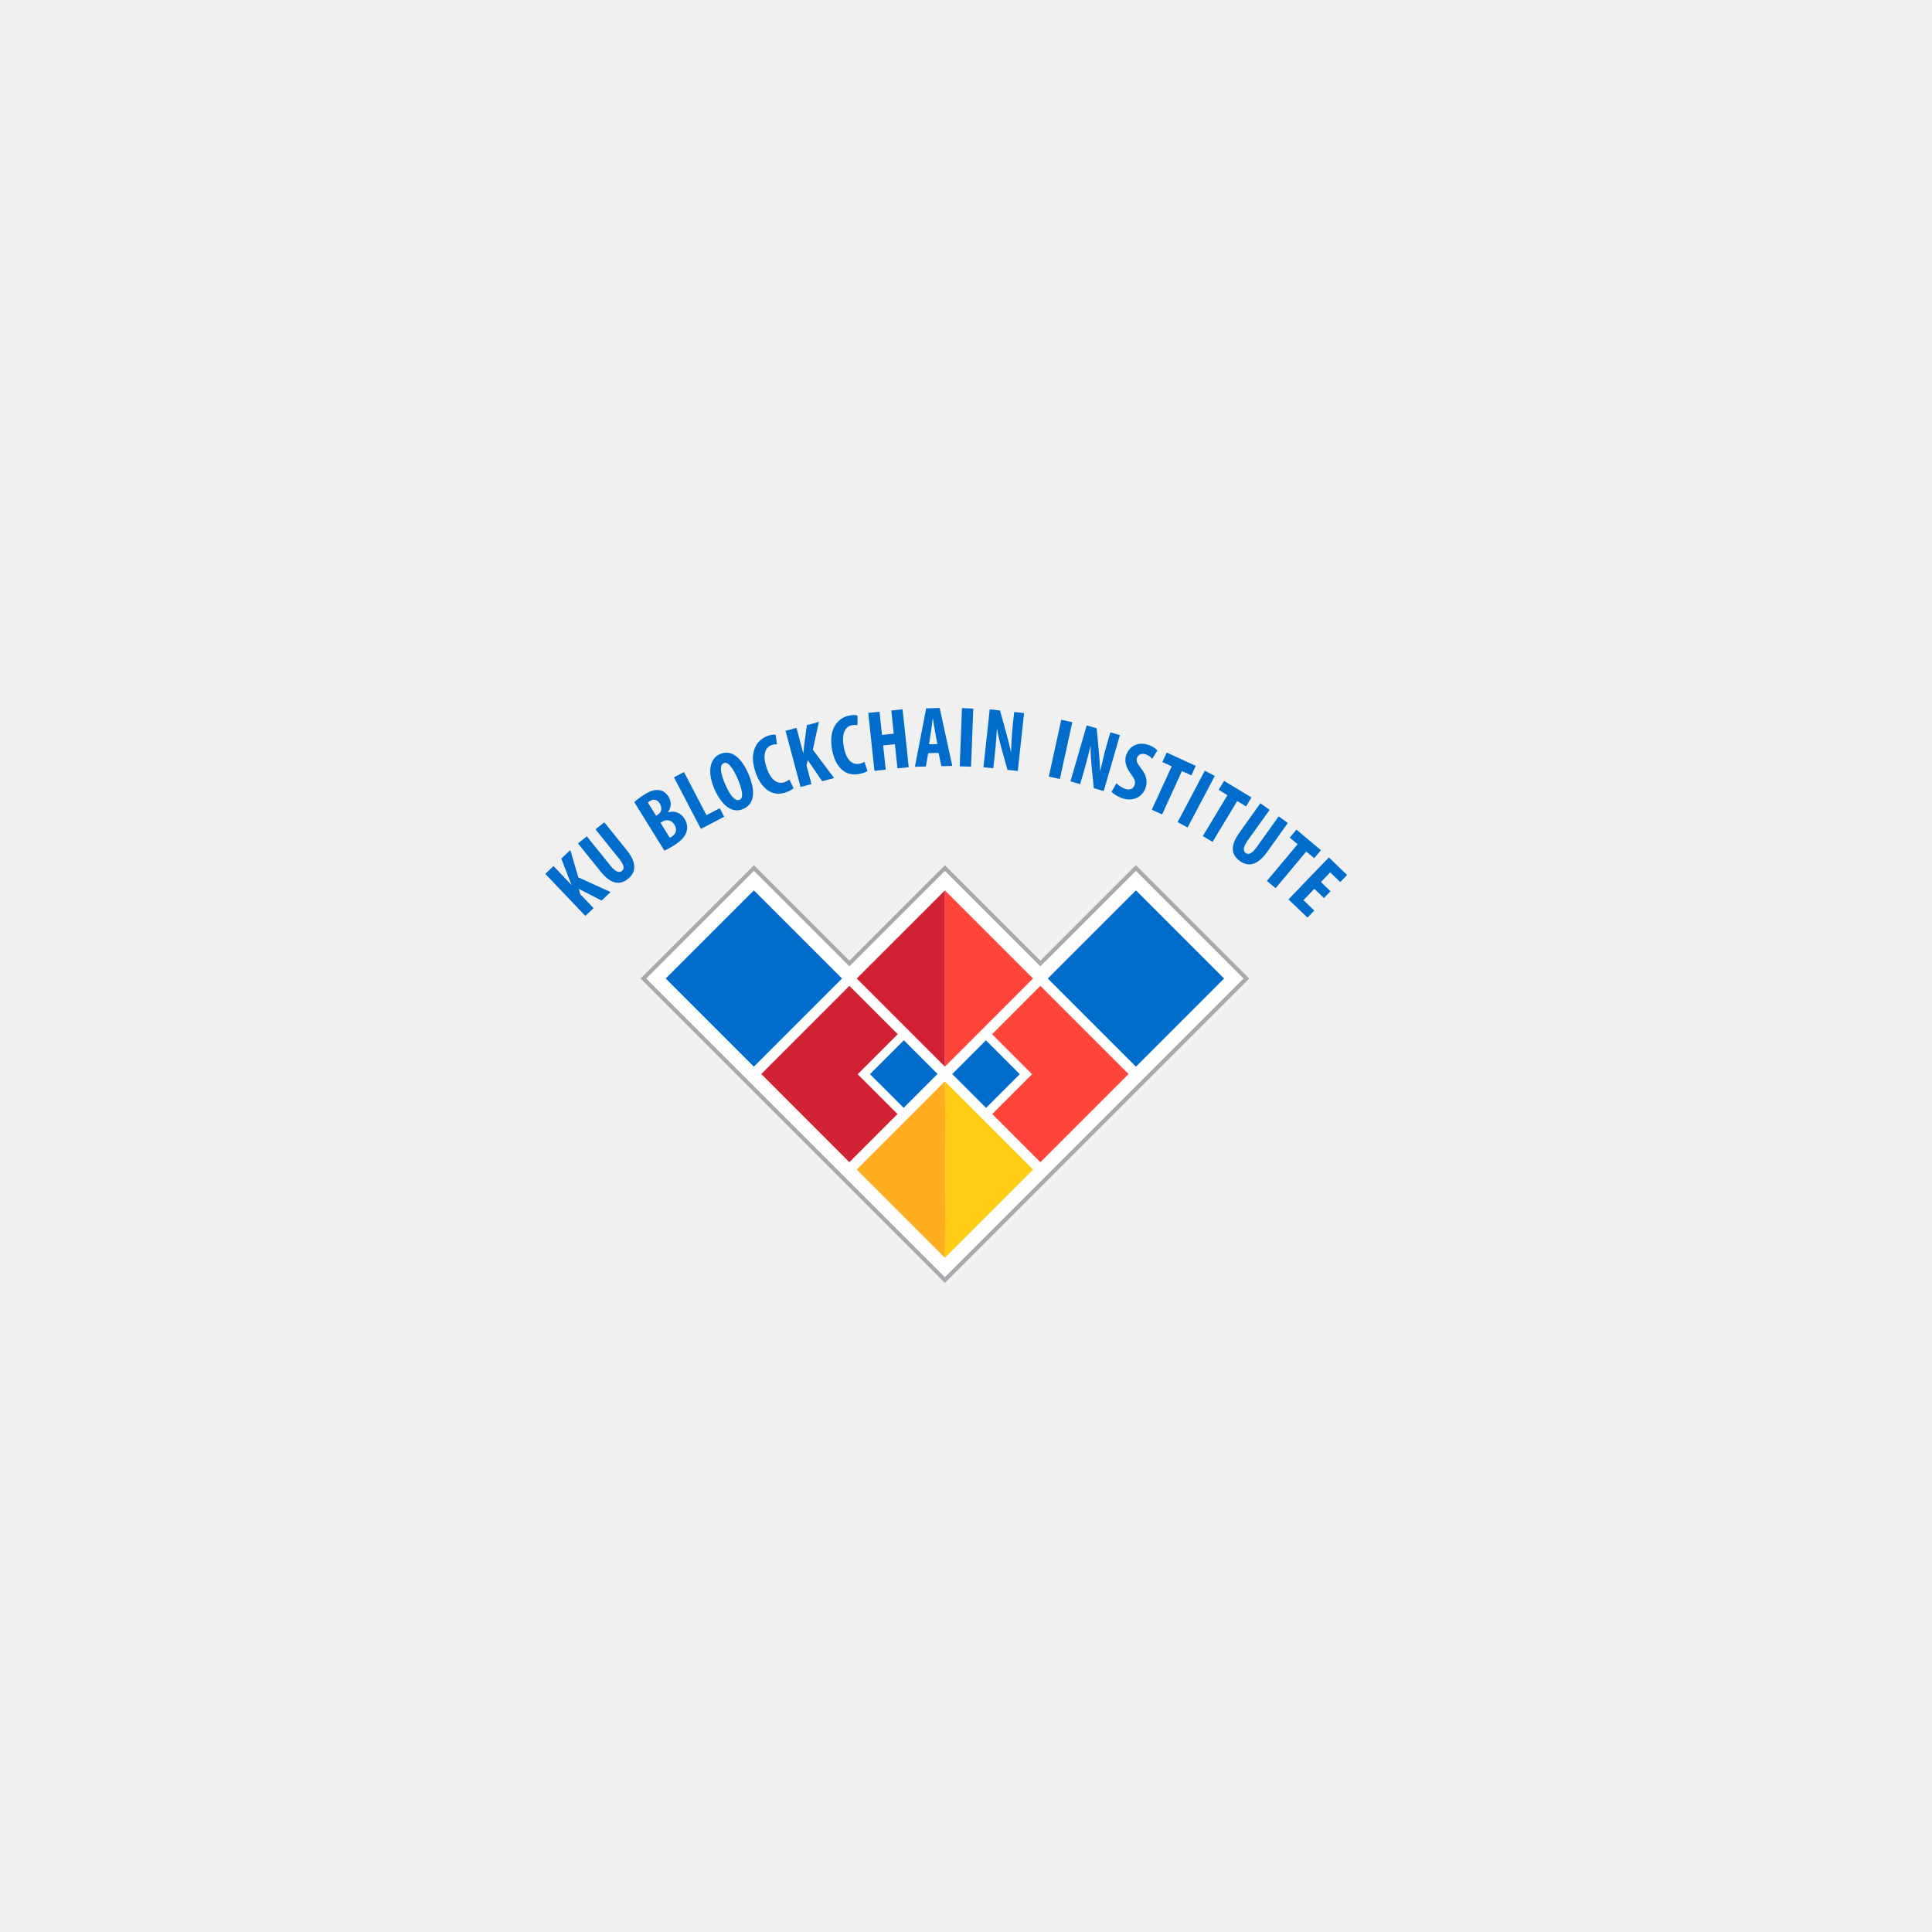
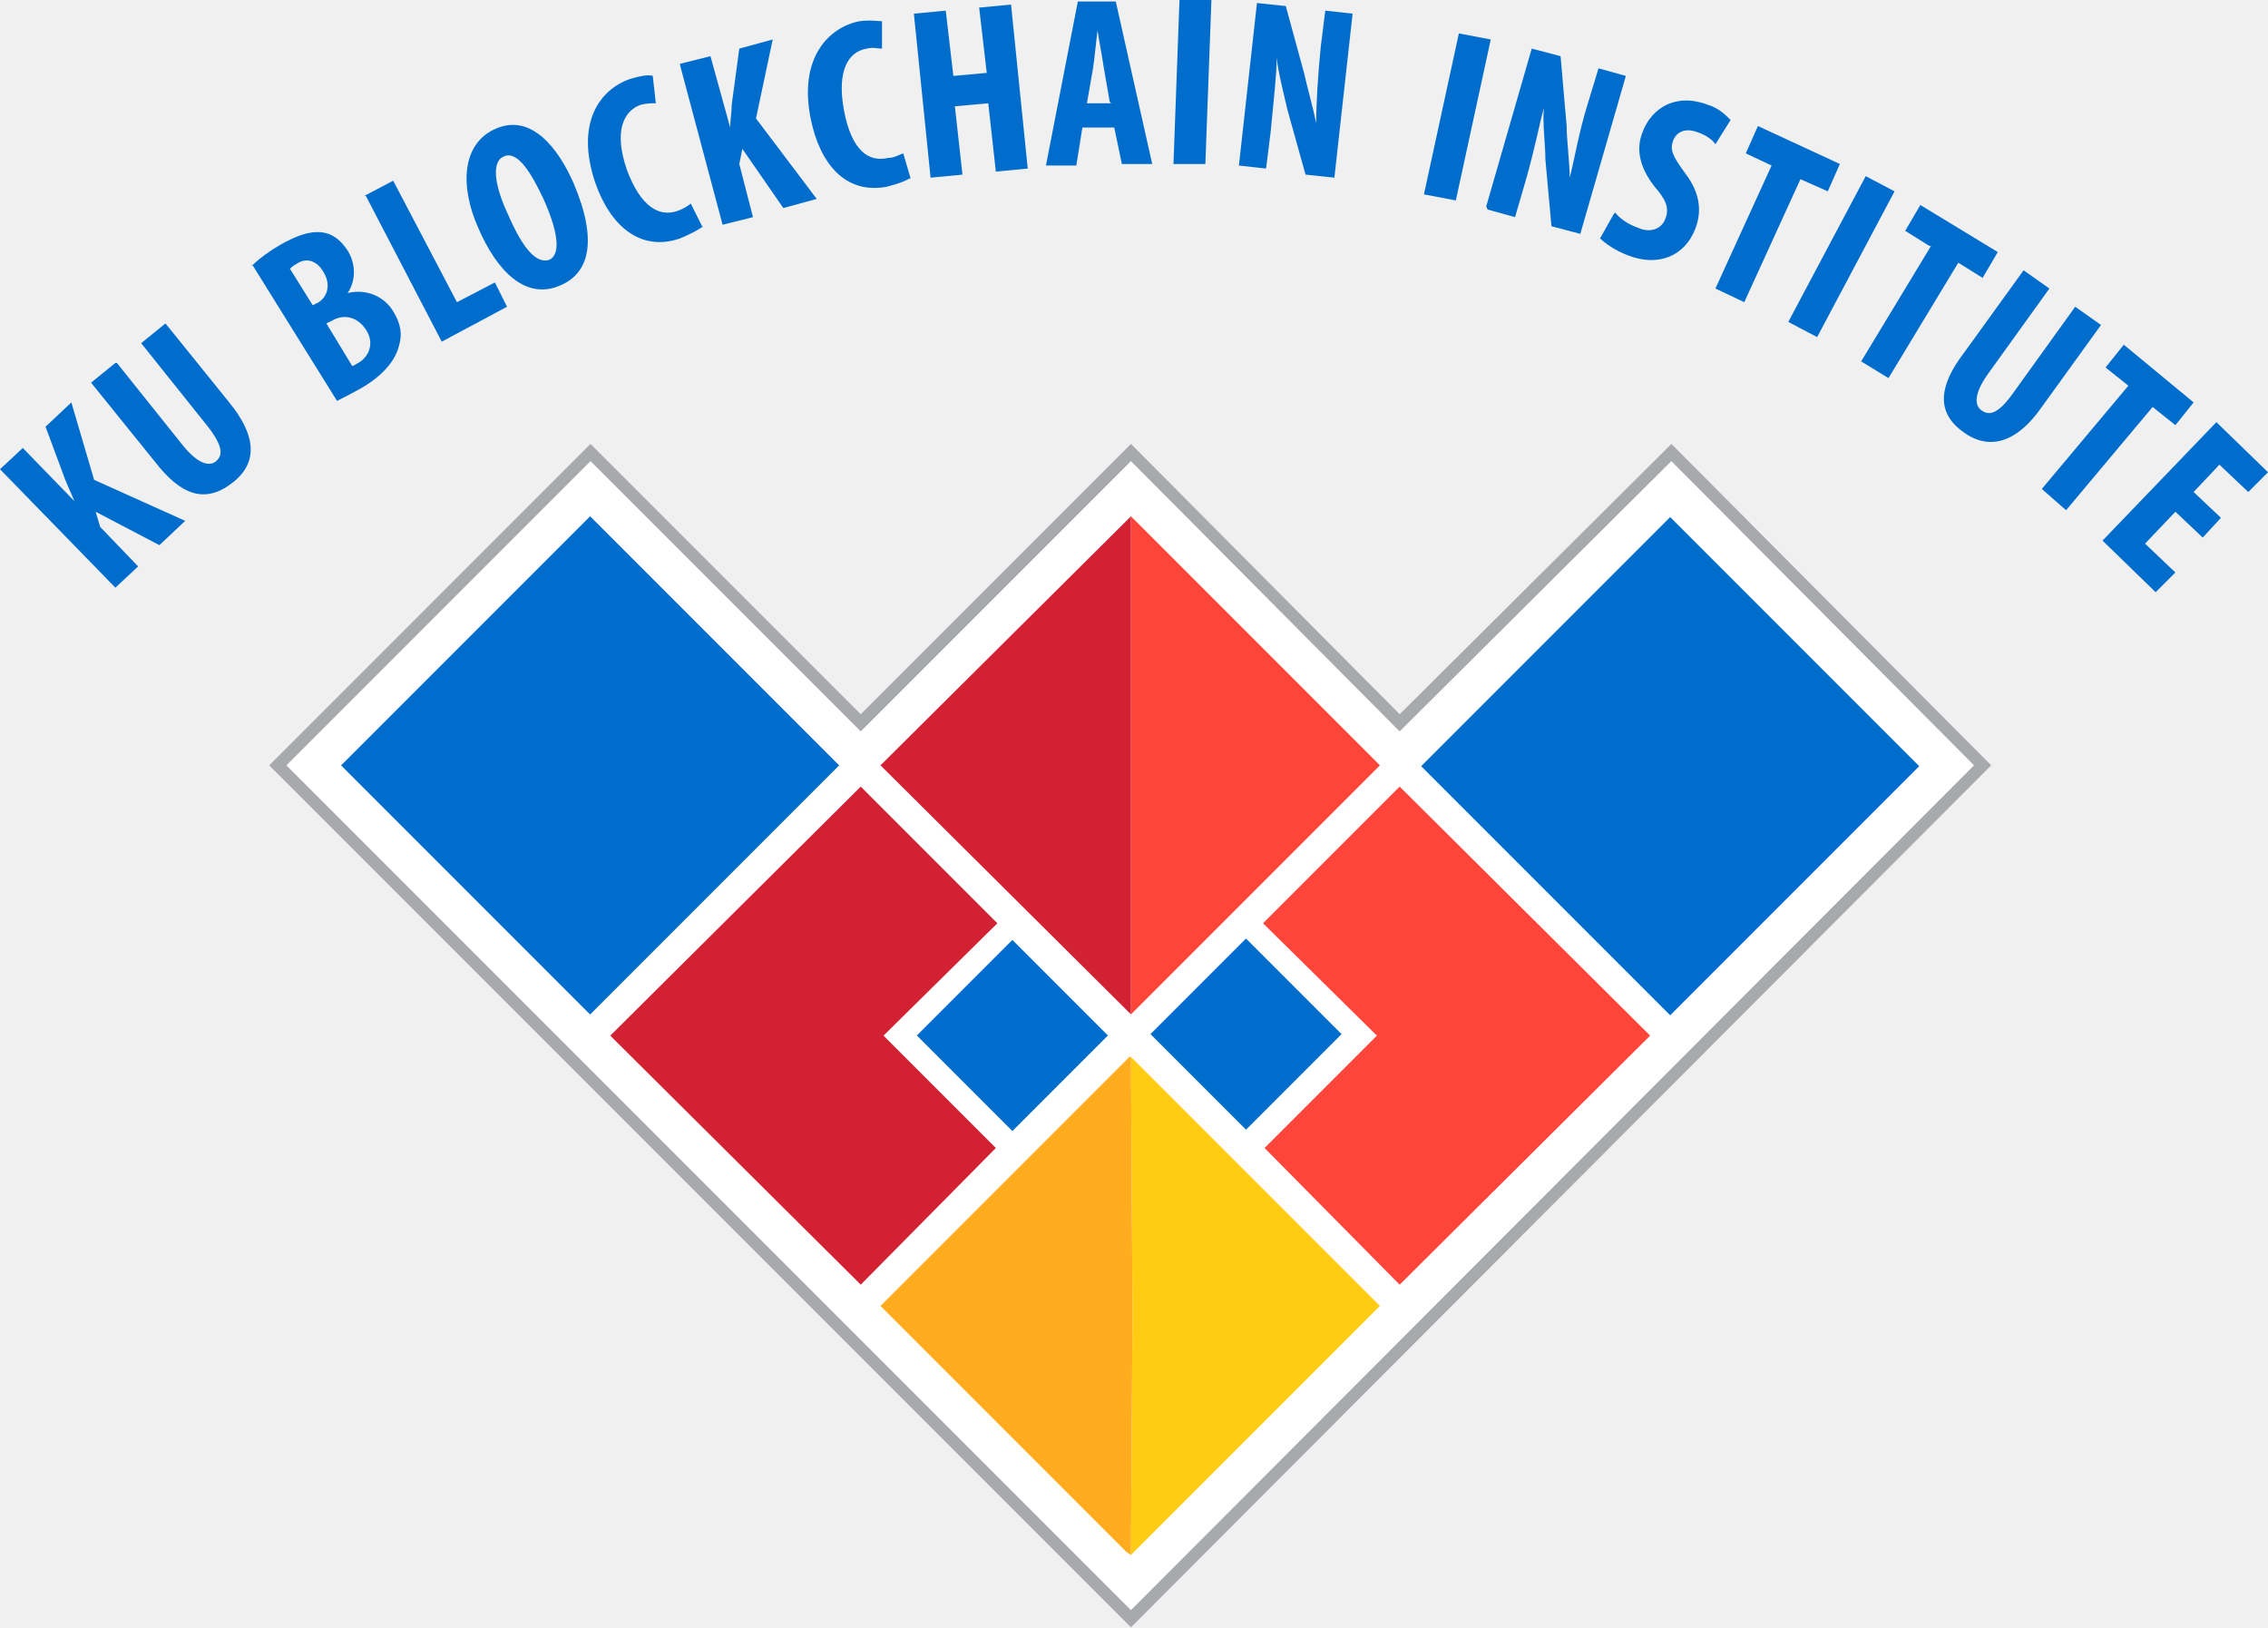
- <svg xmlns="http://www.w3.org/2000/svg" version="1.1" id="Layer_1" x="0px" y="0px" viewBox="0 0 360 360" style="enable-background:new 0 0 360 360;" xml:space="preserve">
-   <style type="text/css">
- 	.st0{fill:#006DCC;}
- 	.st1{fill:#FFFFFF;stroke:#A7A9AC;stroke-width:0.75;}
- 	.st2{fill:#FF453A;}
- 	.st3{fill:#D12132;}
- 	.st4{fill:#FFCC13;}
- 	.st5{fill:#FFAD1E;}
- </style>
+ <svg xmlns="http://www.w3.org/2000/svg" id="Layer_1" data-name="Layer 1" version="1.1" viewBox="0 0 149.4 107.2">
+   <defs>
+     <style>
+       .cls-1 {
+         fill: #ffad1e;
+       }
+ 
+       .cls-1, .cls-2, .cls-3, .cls-4, .cls-5 {
+         stroke-width: 0px;
+       }
+ 
+       .cls-2 {
+         fill: #ff453a;
+       }
+ 
+       .cls-3 {
+         fill: #d12132;
+       }
+ 
+       .cls-4 {
+         fill: #ffcc13;
+       }
+ 
+       .cls-5 {
+         fill: #006dcc;
+       }
+ 
+       .cls-6 {
+         fill: #fff;
+         stroke: #a7a9ac;
+         stroke-width: .8px;
+       }
+     </style>
+   </defs>
  <g>
-     <path class="st0" d="M101.61,162.83l1.53-1.45l3.36,3.53l0.02-0.02c-0.18-0.45-0.39-0.92-0.58-1.38l-1.35-3.52l1.68-1.6l1.49,5.09   l6.01,2.74l-1.67,1.59l-4.24-2.17l0.26,0.97l2.48,2.61l-1.53,1.45L101.61,162.83z" />
-     <path class="st0" d="M109.35,155.84l4.42,5.49c1,1.24,1.68,1.31,2.1,0.97c0.48-0.38,0.54-1-0.49-2.27l-4.42-5.49l1.64-1.32   l4.19,5.2c1.75,2.17,1.88,4.01,0.25,5.32c-1.77,1.42-3.43,0.76-5.14-1.36l-4.2-5.22L109.35,155.84z" />
-     <path class="st0" d="M118.19,149.47c0.47-0.46,1.15-0.96,1.92-1.44c0.86-0.54,1.76-0.94,2.74-0.8c0.75,0.1,1.33,0.59,1.73,1.23   c0.51,0.82,0.58,1.88-0.09,2.84l0.03,0.05c1.25-0.36,2.38,0.17,3.01,1.18c0.48,0.77,0.6,1.51,0.44,2.23   c-0.17,0.94-0.9,1.85-2.44,2.81c-0.68,0.42-1.28,0.74-1.73,0.94L118.19,149.47z M122.25,152l0.38-0.24c0.64-0.4,0.79-1.25,0.33-2   c-0.42-0.67-1.05-0.99-1.79-0.54c-0.19,0.12-0.35,0.23-0.43,0.34L122.25,152z M124.79,156.09c0.13-0.04,0.25-0.12,0.41-0.22   c0.72-0.45,1.05-1.26,0.47-2.21c-0.57-0.92-1.5-1-2.21-0.58l-0.38,0.24L124.79,156.09z" />
-     <path class="st0" d="M125.58,144.84l1.87-0.98l4.19,8.03l2.47-1.29l0.83,1.58l-4.34,2.27L125.58,144.84z" />
-     <path class="st0" d="M139.4,144.07c1.63,3.75,0.97,5.85-0.92,6.67c-2.26,0.99-4.18-1.02-5.37-3.75c-1.18-2.71-1.13-5.53,1.07-6.49   C136.58,139.45,138.41,141.79,139.4,144.07z M135.13,146.14c0.98,2.26,1.91,3.22,2.69,2.88c0.81-0.35,0.48-1.96-0.4-3.99   c-0.76-1.74-1.71-3.2-2.58-2.82C134.07,142.55,134.19,144,135.13,146.14z" />
-     <path class="st0" d="M147.88,146.87c-0.24,0.24-0.77,0.54-1.47,0.78c-2.61,0.91-4.61-0.81-5.62-3.72   c-1.34-3.86,0.27-6.11,2.26-6.81c0.7-0.24,1.23-0.28,1.48-0.21l0.25,1.79c-0.27-0.03-0.56-0.03-1,0.13   c-1.12,0.39-1.8,1.72-0.92,4.26c0.85,2.45,2.11,3.08,3.33,2.66c0.33-0.12,0.69-0.32,0.9-0.49L147.88,146.87z" />
-     <path class="st0" d="M146.37,136.17l2.04-0.54l1.26,4.71l0.03-0.01c0.05-0.48,0.1-0.99,0.15-1.49l0.5-3.73l2.24-0.6l-1.13,5.18   l3.96,5.29l-2.22,0.59l-2.68-3.93l-0.24,0.98l0.93,3.48l-2.04,0.54L146.37,136.17z" />
-     <path class="st0" d="M161.63,143.67c-0.27,0.2-0.84,0.42-1.57,0.56c-2.72,0.51-4.44-1.49-5.01-4.52c-0.76-4.02,1.18-6,3.25-6.39   c0.73-0.14,1.26-0.09,1.49,0.02l-0.02,1.81c-0.26-0.07-0.54-0.11-1-0.03c-1.17,0.22-2.04,1.43-1.54,4.07   c0.48,2.55,1.63,3.36,2.9,3.13c0.35-0.06,0.73-0.22,0.97-0.34L161.63,143.67z" />
-     <path class="st0" d="M163.89,132.62l0.46,4.32l2.19-0.23l-0.46-4.32l2.1-0.22l1.15,10.79l-2.1,0.22l-0.48-4.51l-2.19,0.23   l0.48,4.51l-2.1,0.22l-1.15-10.79L163.89,132.62z" />
-     <path class="st0" d="M172.95,140.34l-0.43,2.49l-2.04,0.05l2.1-10.89l2.52-0.06l2.35,10.79l-2.04,0.05l-0.52-2.47L172.95,140.34z    M174.66,138.65l-0.41-2.26c-0.13-0.66-0.3-1.73-0.41-2.45l-0.05,0c-0.1,0.73-0.23,1.86-0.33,2.49l-0.35,2.26L174.66,138.65z" />
-     <path class="st0" d="M181.36,132.03l-0.42,10.84l-2.11-0.08l0.42-10.84L181.36,132.03z" />
-     <path class="st0" d="M183.25,142.97l1.17-10.79l1.92,0.21l1.21,4.4c0.23,0.87,0.61,2.32,0.81,3.28l0.03,0   c0.06-1.14,0.12-3.03,0.33-5.02l0.26-2.38l1.84,0.2l-1.17,10.79l-1.92-0.21l-1.2-4.28c-0.25-0.95-0.6-2.36-0.74-3.37l-0.03,0   c-0.07,1.09-0.17,2.77-0.41,4.93l-0.26,2.43L183.25,142.97z" />
-     <path class="st0" d="M199.81,134.57l-2.32,10.59l-2.06-0.45l2.32-10.59L199.81,134.57z" />
-     <path class="st0" d="M199.47,145.59l3.02-10.42l1.86,0.54l0.42,4.55c0.08,0.89,0.2,2.39,0.23,3.37l0.03,0.01   c0.26-1.12,0.64-2.96,1.2-4.88l0.67-2.3l1.78,0.52l-3.02,10.42l-1.85-0.54l-0.44-4.42c-0.08-0.98-0.18-2.43-0.14-3.44l-0.03-0.01   c-0.26,1.06-0.65,2.69-1.25,4.78l-0.68,2.35L199.47,145.59z" />
-     <path class="st0" d="M208.05,145.94c0.32,0.38,0.95,0.81,1.52,1.02c0.93,0.35,1.57,0.04,1.82-0.62c0.28-0.74-0.04-1.27-0.68-2.15   c-1.07-1.37-1.19-2.64-0.84-3.55c0.61-1.63,2.21-2.57,4.33-1.77c0.66,0.25,1.23,0.67,1.46,0.96l-0.96,1.58   c-0.22-0.29-0.59-0.62-1.16-0.83c-0.84-0.32-1.44,0.04-1.65,0.58c-0.23,0.6-0.05,1.03,0.8,2.11c1.03,1.32,1.14,2.53,0.74,3.6   c-0.7,1.85-2.53,2.55-4.52,1.8c-0.81-0.31-1.53-0.82-1.79-1.14L208.05,145.94z" />
-     <path class="st0" d="M218.33,142.8l-1.74-0.8l0.81-1.77l5.41,2.48l-0.81,1.77l-1.76-0.81l-3.7,8.09l-1.92-0.88L218.33,142.8z" />
-     <path class="st0" d="M226.36,144.59l-5.07,9.6l-1.86-0.99l5.07-9.6L226.36,144.59z" />
-     <path class="st0" d="M228.72,148.17l-1.64-0.99l1.01-1.67l5.1,3.08l-1,1.67l-1.65-1l-4.6,7.62l-1.81-1.09L228.72,148.17z" />
-     <path class="st0" d="M236.57,150.91l-4.1,5.73c-0.93,1.3-0.81,1.97-0.37,2.29c0.5,0.36,1.1,0.26,2.06-1.08l4.1-5.73l1.71,1.23   l-3.88,5.43c-1.62,2.27-3.35,2.89-5.05,1.67c-1.85-1.32-1.66-3.11-0.08-5.32l3.89-5.45L236.57,150.91z" />
-     <path class="st0" d="M241.79,157.31l-1.47-1.23l1.25-1.49l4.56,3.83l-1.25,1.49l-1.48-1.24l-5.71,6.83l-1.62-1.35L241.79,157.31z" />
-     <path class="st0" d="M246.7,167.34l-1.79-1.72l-2.03,2.11l2.02,1.94l-1.27,1.32l-3.54-3.4l7.52-7.82l3.4,3.27l-1.27,1.32   l-1.88-1.81l-1.73,1.8l1.79,1.72L246.7,167.34z" />
+     <path class="cls-5" d="M0,30.9l1.5-1.4,3.4,3.5h0c-.2-.5-.4-.9-.6-1.4l-1.3-3.5,1.7-1.6,1.5,5.1,6,2.7-1.7,1.6-4.2-2.2.3,1,2.5,2.6-1.5,1.4L0,30.9Z" />
+     <path class="cls-5" d="M7.7,23.9l4.4,5.5c1,1.2,1.7,1.3,2.1,1,.5-.4.5-1-.5-2.3l-4.4-5.5,1.6-1.3,4.2,5.2c1.8,2.2,1.9,4,.2,5.3-1.8,1.4-3.4.8-5.1-1.4l-4.2-5.2,1.6-1.3Z" />
+     <path class="cls-5" d="M16.6,17.5c.5-.5,1.2-1,1.9-1.4.9-.5,1.8-.9,2.7-.8.8.1,1.3.6,1.7,1.2.5.8.6,1.9,0,2.8h0c1.2-.3,2.4.2,3,1.2.5.8.6,1.5.4,2.2-.2.9-.9,1.9-2.4,2.8-.7.4-1.3.7-1.7.9l-5.6-9ZM20.6,20.1l.4-.2c.6-.4.8-1.2.3-2-.4-.7-1.1-1-1.8-.5-.2.1-.3.2-.4.3l1.5,2.4ZM23.2,24.1c.1,0,.2-.1.4-.2.7-.4,1.1-1.3.5-2.2-.6-.9-1.5-1-2.2-.6l-.4.2,1.7,2.8Z" />
+     <path class="cls-5" d="M24,12.9l1.9-1,4.2,8,2.5-1.3.8,1.6-4.3,2.3-5-9.6Z" />
+     <path class="cls-5" d="M37.8,12.1c1.6,3.8,1,5.9-.9,6.7-2.3,1-4.2-1-5.4-3.8-1.2-2.7-1.1-5.5,1.1-6.5,2.4-1.1,4.2,1.3,5.2,3.6ZM33.5,14.2c1,2.3,1.9,3.2,2.7,2.9.8-.4.5-2-.4-4-.8-1.7-1.7-3.2-2.6-2.8-.8.3-.7,1.8.3,3.9Z" />
+     <path class="cls-5" d="M46.3,14.9c-.2.2-.8.5-1.5.8-2.6.9-4.6-.8-5.6-3.7-1.3-3.9.3-6.1,2.3-6.8.7-.2,1.2-.3,1.5-.2l.2,1.8c-.3,0-.6,0-1,.1-1.1.4-1.8,1.7-.9,4.3.9,2.4,2.1,3.1,3.3,2.7.3-.1.7-.3.9-.5l.8,1.6Z" />
+     <path class="cls-5" d="M44.8,4.2l2-.5,1.3,4.7h0c0-.5.1-1,.1-1.5l.5-3.7,2.2-.6-1.1,5.2,4,5.3-2.2.6-2.7-3.9-.2,1,.9,3.5-2,.5-2.8-10.5Z" />
+     <path class="cls-5" d="M60,11.7c-.3.2-.8.4-1.6.6-2.7.5-4.4-1.5-5-4.5-.8-4,1.2-6,3.2-6.4.7-.1,1.3,0,1.5,0v1.8c-.3,0-.6-.1-1,0-1.2.2-2,1.4-1.5,4.1.5,2.6,1.6,3.4,2.9,3.1.4,0,.7-.2,1-.3l.5,1.7Z" />
+     <path class="cls-5" d="M62.3.7l.5,4.3,2.2-.2-.5-4.3,2.1-.2,1.1,10.8-2.1.2-.5-4.5-2.2.2.5,4.5-2.1.2-1.1-10.8,2.1-.2Z" />
+     <path class="cls-5" d="M71.3,8.4l-.4,2.5h-2c0,0,2.1-10.8,2.1-10.8h2.5c0,0,2.4,10.7,2.4,10.7h-2c0,0-.5-2.4-.5-2.4h-1.9ZM73.1,6.7l-.4-2.3c-.1-.7-.3-1.7-.4-2.4h0c-.1.7-.2,1.9-.3,2.5l-.4,2.3h1.6Z" />
+     <path class="cls-5" d="M79.8,0l-.4,10.8h-2.1c0,0,.4-10.9.4-10.9h2.1Z" />
+     <path class="cls-5" d="M81.6,11l1.2-10.8,1.9.2,1.2,4.4c.2.9.6,2.3.8,3.3h0c0-1.1.1-3,.3-5l.3-2.4,1.8.2-1.2,10.8-1.9-.2-1.2-4.3c-.2-.9-.6-2.4-.7-3.4h0c0,1.1-.2,2.8-.4,4.9l-.3,2.4-1.8-.2Z" />
+     <path class="cls-5" d="M98.2,2.6l-2.3,10.6-2.1-.4,2.3-10.6,2.1.4Z" />
+     <path class="cls-5" d="M97.9,13.6l3-10.4,1.9.5.4,4.6c0,.9.2,2.4.2,3.4h0c.3-1.1.6-3,1.2-4.9l.7-2.3,1.8.5-3,10.4-1.9-.5-.4-4.4c0-1-.2-2.4-.1-3.4h0c-.3,1.1-.6,2.7-1.2,4.8l-.7,2.4-1.8-.5Z" />
+     <path class="cls-5" d="M106.4,14c.3.4.9.8,1.5,1,.9.4,1.6,0,1.8-.6.3-.7,0-1.3-.7-2.1-1.1-1.4-1.2-2.6-.8-3.6.6-1.6,2.2-2.6,4.3-1.8.7.2,1.2.7,1.5,1l-1,1.6c-.2-.3-.6-.6-1.2-.8-.8-.3-1.4,0-1.6.6-.2.6,0,1,.8,2.1,1,1.3,1.1,2.5.7,3.6-.7,1.9-2.5,2.6-4.5,1.8-.8-.3-1.5-.8-1.8-1.1l.9-1.6Z" />
+     <path class="cls-5" d="M116.7,10.9l-1.7-.8.8-1.8,5.4,2.5-.8,1.8-1.8-.8-3.7,8.1-1.9-.9,3.7-8.1Z" />
+     <path class="cls-5" d="M124.8,12.6l-5.1,9.6-1.9-1,5.1-9.6,1.9,1Z" />
+     <path class="cls-5" d="M127.1,16.2l-1.6-1,1-1.7,5.1,3.1-1,1.7-1.6-1-4.6,7.6-1.8-1.1,4.6-7.6Z" />
+     <path class="cls-5" d="M135,19l-4.1,5.7c-.9,1.3-.8,2-.4,2.3.5.4,1.1.3,2.1-1.1l4.1-5.7,1.7,1.2-3.9,5.4c-1.6,2.3-3.4,2.9-5.1,1.7-1.9-1.3-1.7-3.1,0-5.3l3.9-5.4,1.7,1.2Z" />
+     <path class="cls-5" d="M140.2,25.4l-1.5-1.2,1.2-1.5,4.6,3.8-1.2,1.5-1.5-1.2-5.7,6.8-1.6-1.4,5.7-6.8Z" />
+     <path class="cls-5" d="M145.1,35.4l-1.8-1.7-2,2.1,2,1.9-1.3,1.3-3.5-3.4,7.5-7.8,3.4,3.3-1.3,1.3-1.9-1.8-1.7,1.8,1.8,1.7-1.2,1.3Z" />
  </g>
-   <polygon class="st1" points="211.66,161.74 193.86,179.54 176.07,161.75 158.27,179.54 140.48,161.75 119.89,182.33 176.07,238.51   232.25,182.33 " />
-   <rect x="128.86" y="170.72" transform="matrix(0.7071 -0.7071 0.7071 0.7071 -87.7851 152.7343)" class="st0" width="23.23" height="23.23" />
-   <rect x="200.05" y="170.72" transform="matrix(0.7071 -0.7071 0.7071 0.7071 -66.9342 203.0718)" class="st0" width="23.23" height="23.23" />
-   <polygon class="st2" points="192.31,200.16 184.89,207.58 193.86,216.56 210.29,200.13 193.86,183.7 184.86,192.71 " />
-   <polygon class="st2" points="176.07,198.76 192.49,182.33 176.07,165.91 176.07,198.76 " />
-   <polygon class="st3" points="167.28,192.71 158.27,183.7 141.85,200.13 158.27,216.56 167.24,207.59 159.82,200.17 " />
-   <polygon class="st3" points="176.07,198.76 176.07,165.91 159.64,182.33 " />
-   <polygon class="st4" points="176.07,234.35 176.07,234.35 192.49,217.93 176.08,201.52 176.17,218.31 " />
-   <polygon class="st5" points="176.08,201.52 176.07,201.5 176.06,201.5 159.64,217.93 175.85,234.14 176.07,234.35 176.17,218.31 " />
-   <rect x="163.94" y="195.71" transform="matrix(0.7068 -0.7074 0.7074 0.7068 -92.2102 177.7978)" class="st0" width="8.93" height="8.88" />
-   <rect x="179.29" y="195.68" transform="matrix(0.7071 -0.7071 0.7071 0.7071 -87.7093 188.54)" class="st0" width="8.88" height="8.92" />
+   <polygon class="cls-6" points="110.1 29.8 92.2 47.6 74.5 29.8 56.7 47.6 38.9 29.8 18.3 50.4 74.5 106.6 130.6 50.4 110.1 29.8" />
+   <rect class="cls-5" x="27.2" y="38.8" width="23.2" height="23.2" transform="translate(-24.2 42.2) rotate(-45)" />
+   <rect class="cls-5" x="98.4" y="38.8" width="23.2" height="23.2" transform="translate(-3.4 92.6) rotate(-45)" />
+   <polygon class="cls-2" points="90.7 68.2 83.3 75.6 92.2 84.6 108.7 68.2 92.2 51.8 83.2 60.8 90.7 68.2" />
+   <polygon class="cls-2" points="74.5 66.8 90.9 50.4 74.5 34 74.5 66.8" />
+   <polygon class="cls-3" points="65.7 60.8 56.7 51.8 40.2 68.2 56.7 84.6 65.6 75.6 58.2 68.2 65.7 60.8" />
+   <polygon class="cls-3" points="74.5 66.8 74.5 34 58 50.4 74.5 66.8" />
+   <polygon class="cls-4" points="74.5 102.4 74.5 102.4 90.9 86 74.5 69.6 74.6 86.4 74.5 102.4" />
+   <polygon class="cls-1" points="74.5 69.6 74.5 69.6 74.4 69.6 58 86 74.2 102.2 74.5 102.4 74.6 86.4 74.5 69.6" />
+   <rect class="cls-5" x="62.3" y="63.7" width="8.9" height="8.9" transform="translate(-28.7 67.2) rotate(-45)" />
+   <rect class="cls-5" x="77.7" y="63.7" width="8.9" height="8.9" transform="translate(-24.2 78) rotate(-45)" />
</svg>
